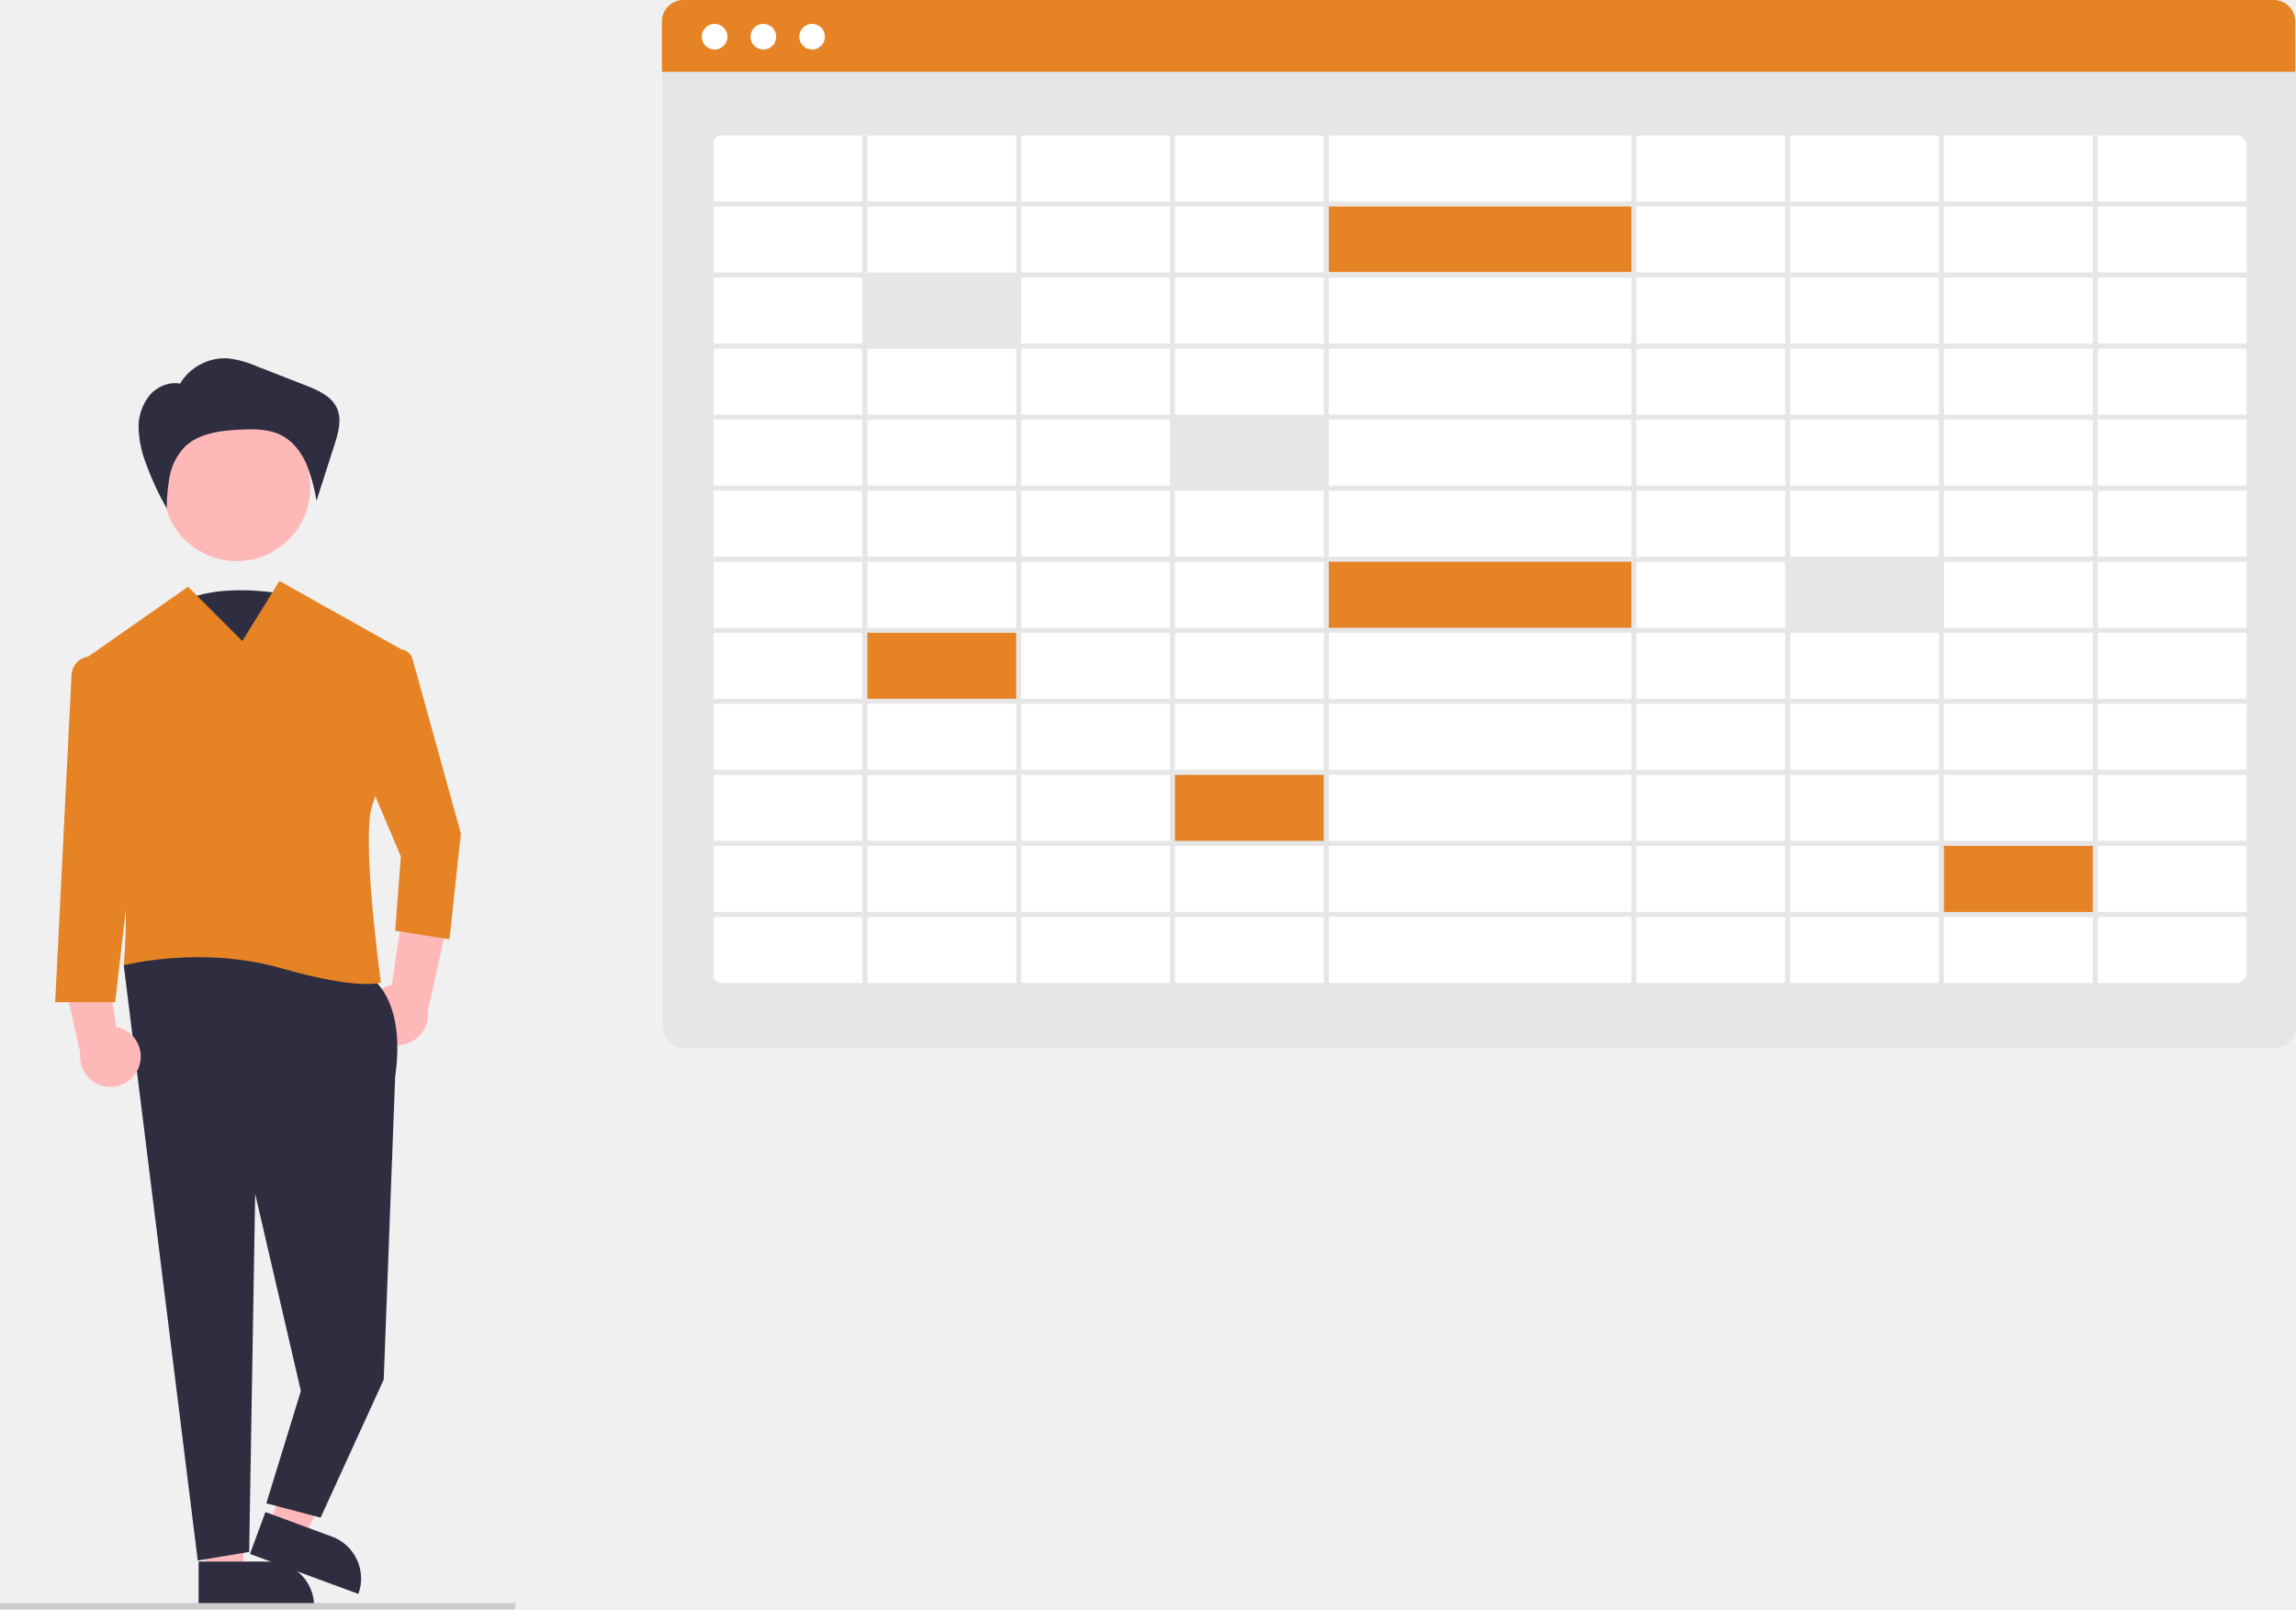
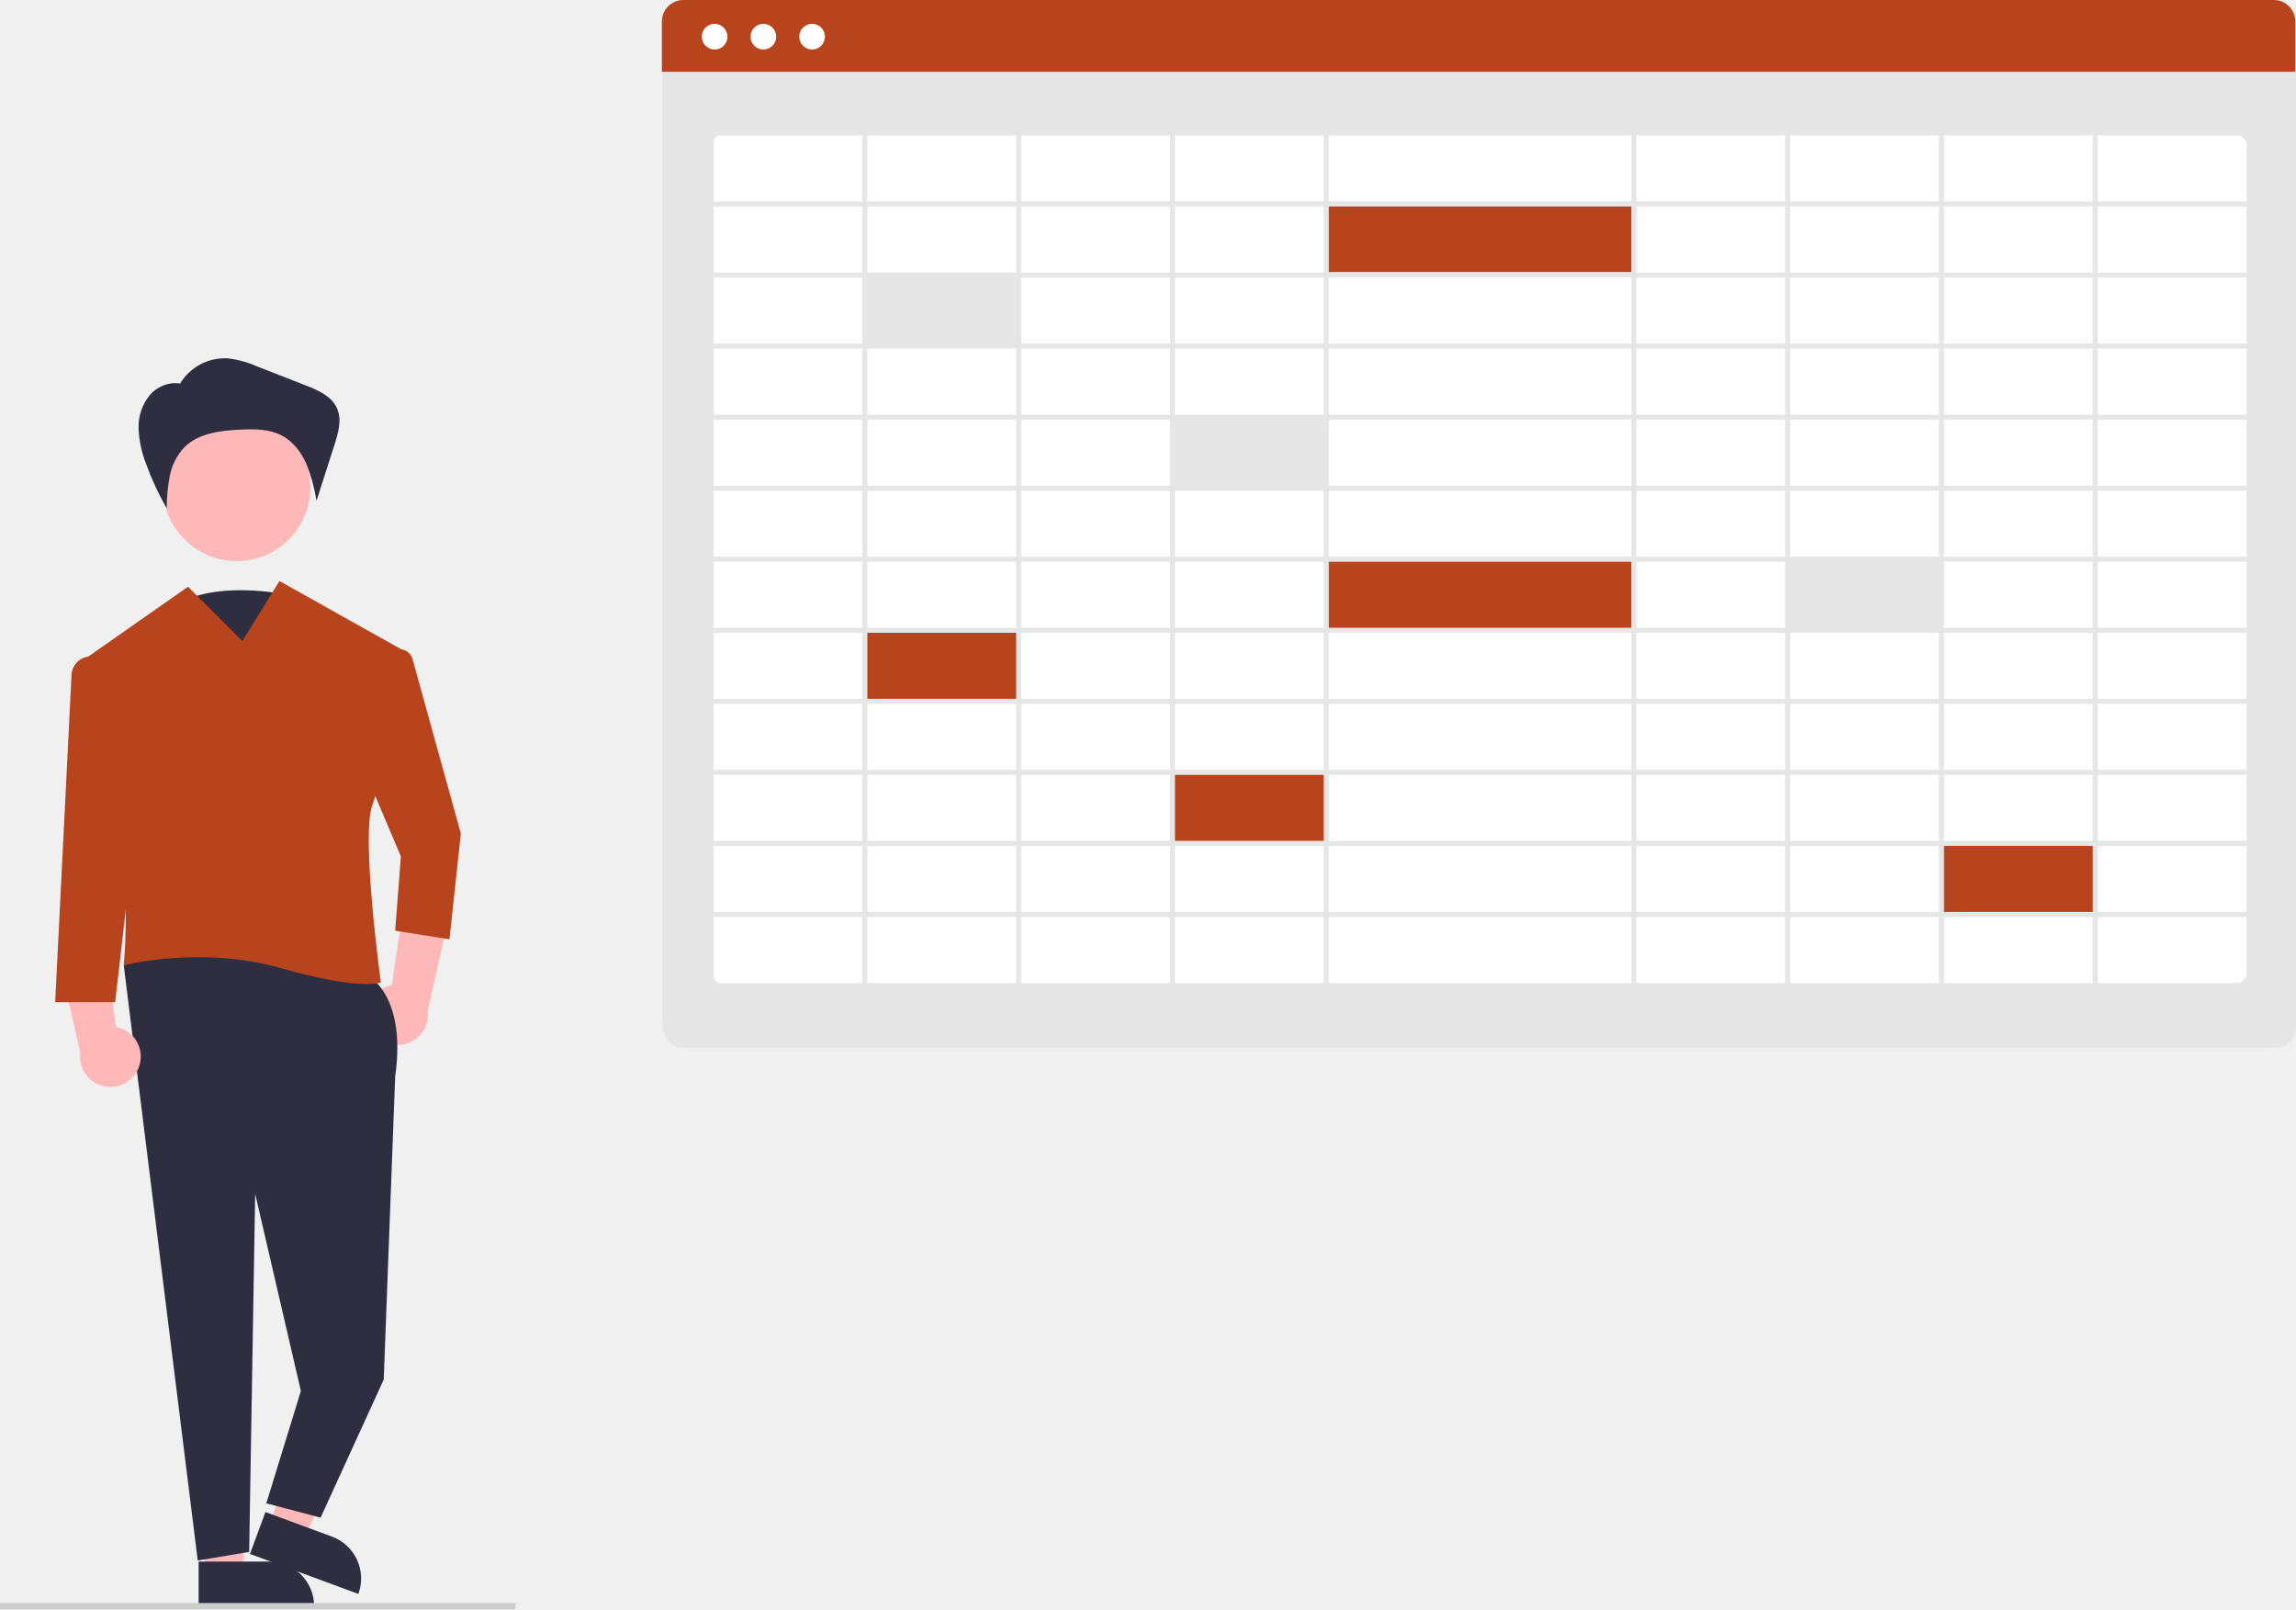
<svg xmlns="http://www.w3.org/2000/svg" id="e2e16f07-c08d-4c73-859c-14fba73875a7" data-name="Layer 1" width="765.839" height="536.777" viewBox="0 0 765.839 536.777">
  <path d="M975.748,531.162H445.253a7.18,7.18,0,0,1-7.172-7.172V195.42H982.92V523.99A7.18,7.18,0,0,1,975.748,531.162Z" transform="translate(-217.0804 -181.6116)" fill="#e6e6e6" />
  <path d="M960.192,510.629H460.809a7.258,7.258,0,0,1-7.25-7.25V232.79a7.258,7.258,0,0,1,7.25-7.25H960.192a7.258,7.258,0,0,1,7.25,7.25V503.379A7.258,7.258,0,0,1,960.192,510.629Z" transform="translate(-217.0804 -181.6116)" fill="#fff" />
-   <path d="M982.687,205.566H437.849V188.784a7.18,7.18,0,0,1,7.172-7.172H975.515a7.18,7.18,0,0,1,7.172,7.172Z" transform="translate(-217.0804 -181.6116)" fill="#e58325" />
+   <path d="M982.687,205.566H437.849V188.784a7.18,7.18,0,0,1,7.172-7.172H975.515a7.18,7.18,0,0,1,7.172,7.172Z" transform="translate(-217.0804 -181.6116)" fill="#b7441c" />
  <circle cx="238.365" cy="12.237" r="4.283" fill="#fff" />
  <circle cx="254.623" cy="12.237" r="4.283" fill="#fff" />
  <circle cx="270.882" cy="12.237" r="4.283" fill="#fff" />
  <rect x="287.803" y="92.449" width="51.47" height="22.782" fill="#e6e6e6" />
  <rect x="390.742" y="139.7" width="51.47" height="22.782" fill="#e6e6e6" />
-   <rect x="287.803" y="210.576" width="51.47" height="22.782" fill="#e58325" />
-   <rect x="390.742" y="257.826" width="51.47" height="22.782" fill="#e58325" />
-   <rect x="647.246" y="281.452" width="51.47" height="22.782" fill="#e58325" />
+   <rect x="287.803" y="210.576" width="51.47" height="22.782" fill="#b7441c" />
+   <rect x="390.742" y="257.826" width="51.47" height="22.782" fill="#b7441c" />
+   <rect x="647.246" y="281.452" width="51.47" height="22.782" fill="#b7441c" />
  <rect x="595.776" y="186.95" width="51.47" height="22.782" fill="#e6e6e6" />
-   <rect x="442.212" y="186.95" width="102.939" height="22.782" fill="#e58325" />
-   <rect x="442.212" y="67.98" width="102.939" height="22.782" fill="#e58325" />
+   <rect x="442.212" y="186.95" width="102.939" height="22.782" fill="#b7441c" />
+   <rect x="442.212" y="67.98" width="102.939" height="22.782" fill="#b7441c" />
  <path d="M453.414,225.122V511.158H968.109V225.122Zm513.008,23.696H916.809V226.81h49.613ZM660.305,414.688V392.68H761.218V414.688Zm100.914,1.688V438.383H660.305V416.375Zm0-94.782v22.008H660.305V321.593Zm-100.914-1.688V297.897H761.218v22.008Zm0,47.391V345.288H761.218v22.008Zm100.914,1.688v22.008H660.305V368.984ZM658.617,343.601H609.004V321.593h49.613Zm0,1.688v22.008H609.004V345.288Zm0,23.696v22.008H609.004V368.984Zm0,23.696V414.688H609.004V392.68Zm104.289,0H812.519V414.688H762.906Zm0-1.688V368.984H812.519v22.008Zm0-23.696V345.288H812.519v22.008Zm0-23.696V321.593H812.519v22.008Zm0-23.695V297.897H812.519v22.008Zm0-23.696V274.201H812.519v22.008Zm-1.688,0H660.305V274.201H761.218Zm-102.601,0H609.004V274.201h49.613Zm0,1.688v22.008H609.004V297.897Zm-51.301,22.008H557.703V297.897h49.614Zm0,1.688v22.008H557.703V321.593Zm0,23.695v22.008H557.703V345.288Zm0,23.696v22.008H557.703V368.984Zm0,23.696V414.688H557.703V392.68Zm0,23.695V438.383H557.703V416.375Zm1.688,0h49.613V438.383H609.004Zm49.613,23.696v22.008H609.004V440.071Zm1.688,0H761.218v22.008H660.305Zm102.601,0H812.519v22.008H762.906Zm0-1.688V416.375H812.519V438.383Zm51.301-22.008h49.614V438.383h-49.614Zm0-1.688V392.68h49.614V414.688Zm0-23.695V368.984h49.614v22.008Zm0-23.696V345.288h49.614v22.008Zm0-23.696V321.593h49.614v22.008Zm0-23.695V297.897h49.614v22.008Zm0-23.696V274.201h49.614v22.008Zm0-23.696V250.506h49.614v22.008Zm-1.688,0H762.906V250.506H812.519Zm-51.301,0H660.305V250.506H761.218Zm-102.601,0H609.004V250.506h49.613Zm-51.301,0H557.703V250.506h49.614Zm0,1.688v22.008H557.703V274.201Zm-51.301,22.008H506.402V274.201h49.613Zm0,1.688v22.008H506.402V297.897Zm0,23.696v22.008H506.402V321.593Zm0,23.695v22.008H506.402V345.288Zm0,23.696v22.008H506.402V368.984Zm0,23.696V414.688H506.402V392.68Zm0,23.695V438.383H506.402V416.375Zm0,23.696v22.008H506.402V440.071Zm1.688,0h49.614v22.008H557.703Zm49.614,23.695V485.775H557.703V463.766Zm1.688,0h49.613V485.775H609.004Zm51.301,0H761.218V485.775H660.305Zm102.601,0H812.519V485.775H762.906Zm51.301,0h49.614V485.775h-49.614Zm0-1.688V440.071h49.614v22.008ZM865.508,440.071h49.613v22.008H865.508Zm0-1.688V416.375h49.613V438.383Zm0-23.696V392.68h49.613V414.688Zm0-23.695V368.984h49.613v22.008Zm0-23.696V345.288h49.613v22.008Zm0-23.696V321.593h49.613v22.008Zm0-23.695V297.897h49.613v22.008Zm0-23.696V274.201h49.613v22.008Zm0-23.696V250.506h49.613v22.008Zm0-23.695V226.81h49.613v22.008Zm-1.688,0h-49.614V226.81h49.614Zm-51.301,0H762.906V226.81H812.519Zm-51.301,0H660.305V226.81H761.218Zm-102.601,0H609.004V226.81h49.613Zm-51.301,0H557.703V226.81h49.614Zm-51.301,0H506.402V226.81h49.613Zm0,1.688v22.008H506.402V250.506Zm-51.301,22.008H455.102V250.506h49.613Zm0,1.688v22.008H455.102V274.201Zm0,23.696v22.008H455.102V297.897Zm0,23.696v22.008H455.102V321.593Zm0,23.695v22.008H455.102V345.288Zm0,23.696v22.008H455.102V368.984Zm0,23.696V414.688H455.102V392.68Zm0,23.695V438.383H455.102V416.375Zm0,23.696v22.008H455.102V440.071Zm0,23.695V485.775H455.102V463.766Zm1.688,0h49.613V485.775H506.402Zm49.613,23.696V509.47H506.402V487.463Zm1.688,0h49.614V509.47H557.703Zm51.301,0h49.613V509.47H609.004Zm51.301,0H761.218V509.47H660.305Zm102.601,0H812.519V509.47H762.906Zm51.301,0h49.614V509.47h-49.614Zm51.301,0h49.613V509.47H865.508Zm0-1.688V463.766h49.613V485.775Zm51.301-22.009h49.613V485.775H916.809Zm0-1.688V440.071h49.613v22.008Zm0-23.695V416.375h49.613V438.383Zm0-23.696V392.68h49.613V414.688Zm0-23.695V368.984h49.613v22.008Zm0-23.696V345.288h49.613v22.008Zm0-23.696V321.593h49.613v22.008Zm0-23.695V297.897h49.613v22.008Zm0-23.696V274.201h49.613v22.008Zm0-23.696V250.506h49.613v22.008ZM504.715,226.81v22.008H455.102V226.81ZM455.102,487.463h49.613V509.47H455.102Zm461.707,22.008V487.463h49.613V509.47Z" transform="translate(-217.0804 -181.6116)" fill="#e6e6e6" />
  <path d="M313.306,380.104s-26.038-6-40.359,5,18.227,36,18.227,36Z" transform="translate(-217.0804 -181.6116)" fill="#2f2e41" />
  <path d="M340.233,523.587a10.056,10.056,0,0,1,7.54-13.45l5.262-35.345,13.828,12.394-7.117,31.664a10.11,10.11,0,0,1-19.513,4.737Z" transform="translate(-217.0804 -181.6116)" fill="#ffb8b8" />
  <polygon points="68.648 525.464 80.881 524.652 83.571 477.082 65.517 478.28 68.648 525.464" fill="#ffb8b8" />
  <path d="M283.326,702.463h38.531a0,0,0,0,1,0,0v14.887a0,0,0,0,1,0,0H298.213a14.887,14.887,0,0,1-14.887-14.887v0A0,0,0,0,1,283.326,702.463Z" transform="translate(388.102 1238.201) rotate(180)" fill="#2f2e41" />
  <polygon points="89.789 508.53 101.29 512.775 123.139 470.433 106.164 464.168 89.789 508.53" fill="#ffb8b8" />
  <path d="M301.848,692.156h38.531a0,0,0,0,1,0,0v14.887a0,0,0,0,1,0,0H316.735a14.887,14.887,0,0,1-14.887-14.887v0A0,0,0,0,1,301.848,692.156Z" transform="translate(163.0152 1285.5) rotate(-159.7395)" fill="#2f2e41" />
  <path d="M340.311,507.391s12.389,6.671,8.577,33.354L345.076,641.76l-21.059,46.049-18.106-4.765,11.53-37.473-15.248-65.755-2,119.428L283.039,702.104,258.356,503.579l31.448-14.295Z" transform="translate(-217.0804 -181.6116)" fill="#2f2e41" />
  <circle cx="78.95" cy="162.594" r="24.561" fill="#ffb8b8" />
-   <path d="M310.293,375.405l-12.389,20.012-18.106-18.106-33.85,23.695a6.403,6.403,0,0,0-2.273,7.643c5.207,12.875,18.541,50.933,14.681,94.93,0,0,25.73-6.671,52.413.953s33.354,4.765,33.354,4.765-6.671-48.601-2.859-59.084c3.162-8.695,9.602-37.717,11.707-47.361a4.347,4.347,0,0,0-2.127-4.721Z" transform="translate(-217.0804 -181.6116)" fill="#e58325" />
-   <path d="M349.862,398.247l0,0a4.355,4.355,0,0,1,4.813,3.149l16.131,58.253-3.812,35.26-18.106-2.859,1.906-24.777-13.342-31.448,8.807-34.348A4.355,4.355,0,0,1,349.862,398.247Z" transform="translate(-217.0804 -181.6116)" fill="#e58325" />
+   <path d="M310.293,375.405l-12.389,20.012-18.106-18.106-33.85,23.695a6.403,6.403,0,0,0-2.273,7.643c5.207,12.875,18.541,50.933,14.681,94.93,0,0,25.73-6.671,52.413.953s33.354,4.765,33.354,4.765-6.671-48.601-2.859-59.084c3.162-8.695,9.602-37.717,11.707-47.361a4.347,4.347,0,0,0-2.127-4.721Z" transform="translate(-217.0804 -181.6116)" fill="#b7441c" />
+   <path d="M349.862,398.247l0,0a4.355,4.355,0,0,1,4.813,3.149l16.131,58.253-3.812,35.26-18.106-2.859,1.906-24.777-13.342-31.448,8.807-34.348A4.355,4.355,0,0,1,349.862,398.247Z" transform="translate(-217.0804 -181.6116)" fill="#b7441c" />
  <path d="M277.038,309.728a17.506,17.506,0,0,1,16.141-8.588,34.306,34.306,0,0,1,9.755,2.731l16.056,6.263c4.155,1.621,8.705,3.606,10.508,7.685,1.673,3.786.425,8.158-.839,12.1L322.652,348.654a57.031,57.031,0,0,0-3.404-12.376c-1.745-3.917-4.505-7.529-8.32-9.487-4.171-2.14-9.086-2.095-13.768-1.87-6.631.319-13.84,1.163-18.552,5.84a19.27,19.27,0,0,0-4.889,9.549,57.479,57.479,0,0,0-1.025,10.809,89.613,89.613,0,0,1-6.843-14.671,36.3,36.3,0,0,1-2.543-11.876,16.703,16.703,0,0,1,3.828-11.296c2.713-3.032,7.132-4.668,11.019-3.468" transform="translate(-217.0804 -181.6116)" fill="#2f2e41" />
  <path d="M263.379,537.587a10.056,10.056,0,0,0-7.54-13.45l-5.262-35.345-13.828,12.394,7.117,31.664a10.11,10.11,0,0,0,19.513,4.737Z" transform="translate(-217.0804 -181.6116)" fill="#ffb8b8" />
-   <path d="M246.295,400.669h0a6.413,6.413,0,0,0-5.351,6.006l-5.46,109.2h20.012l6.671-58.131-8.489-51.786A6.413,6.413,0,0,0,246.295,400.669Z" transform="translate(-217.0804 -181.6116)" fill="#e58325" />
+   <path d="M246.295,400.669h0a6.413,6.413,0,0,0-5.351,6.006l-5.46,109.2h20.012l6.671-58.131-8.489-51.786A6.413,6.413,0,0,0,246.295,400.669Z" transform="translate(-217.0804 -181.6116)" fill="#b7441c" />
  <polygon points="171.738 536.777 0 536.777 0 534.671 172.12 534.671 171.738 536.777" fill="#ccc" />
</svg>
